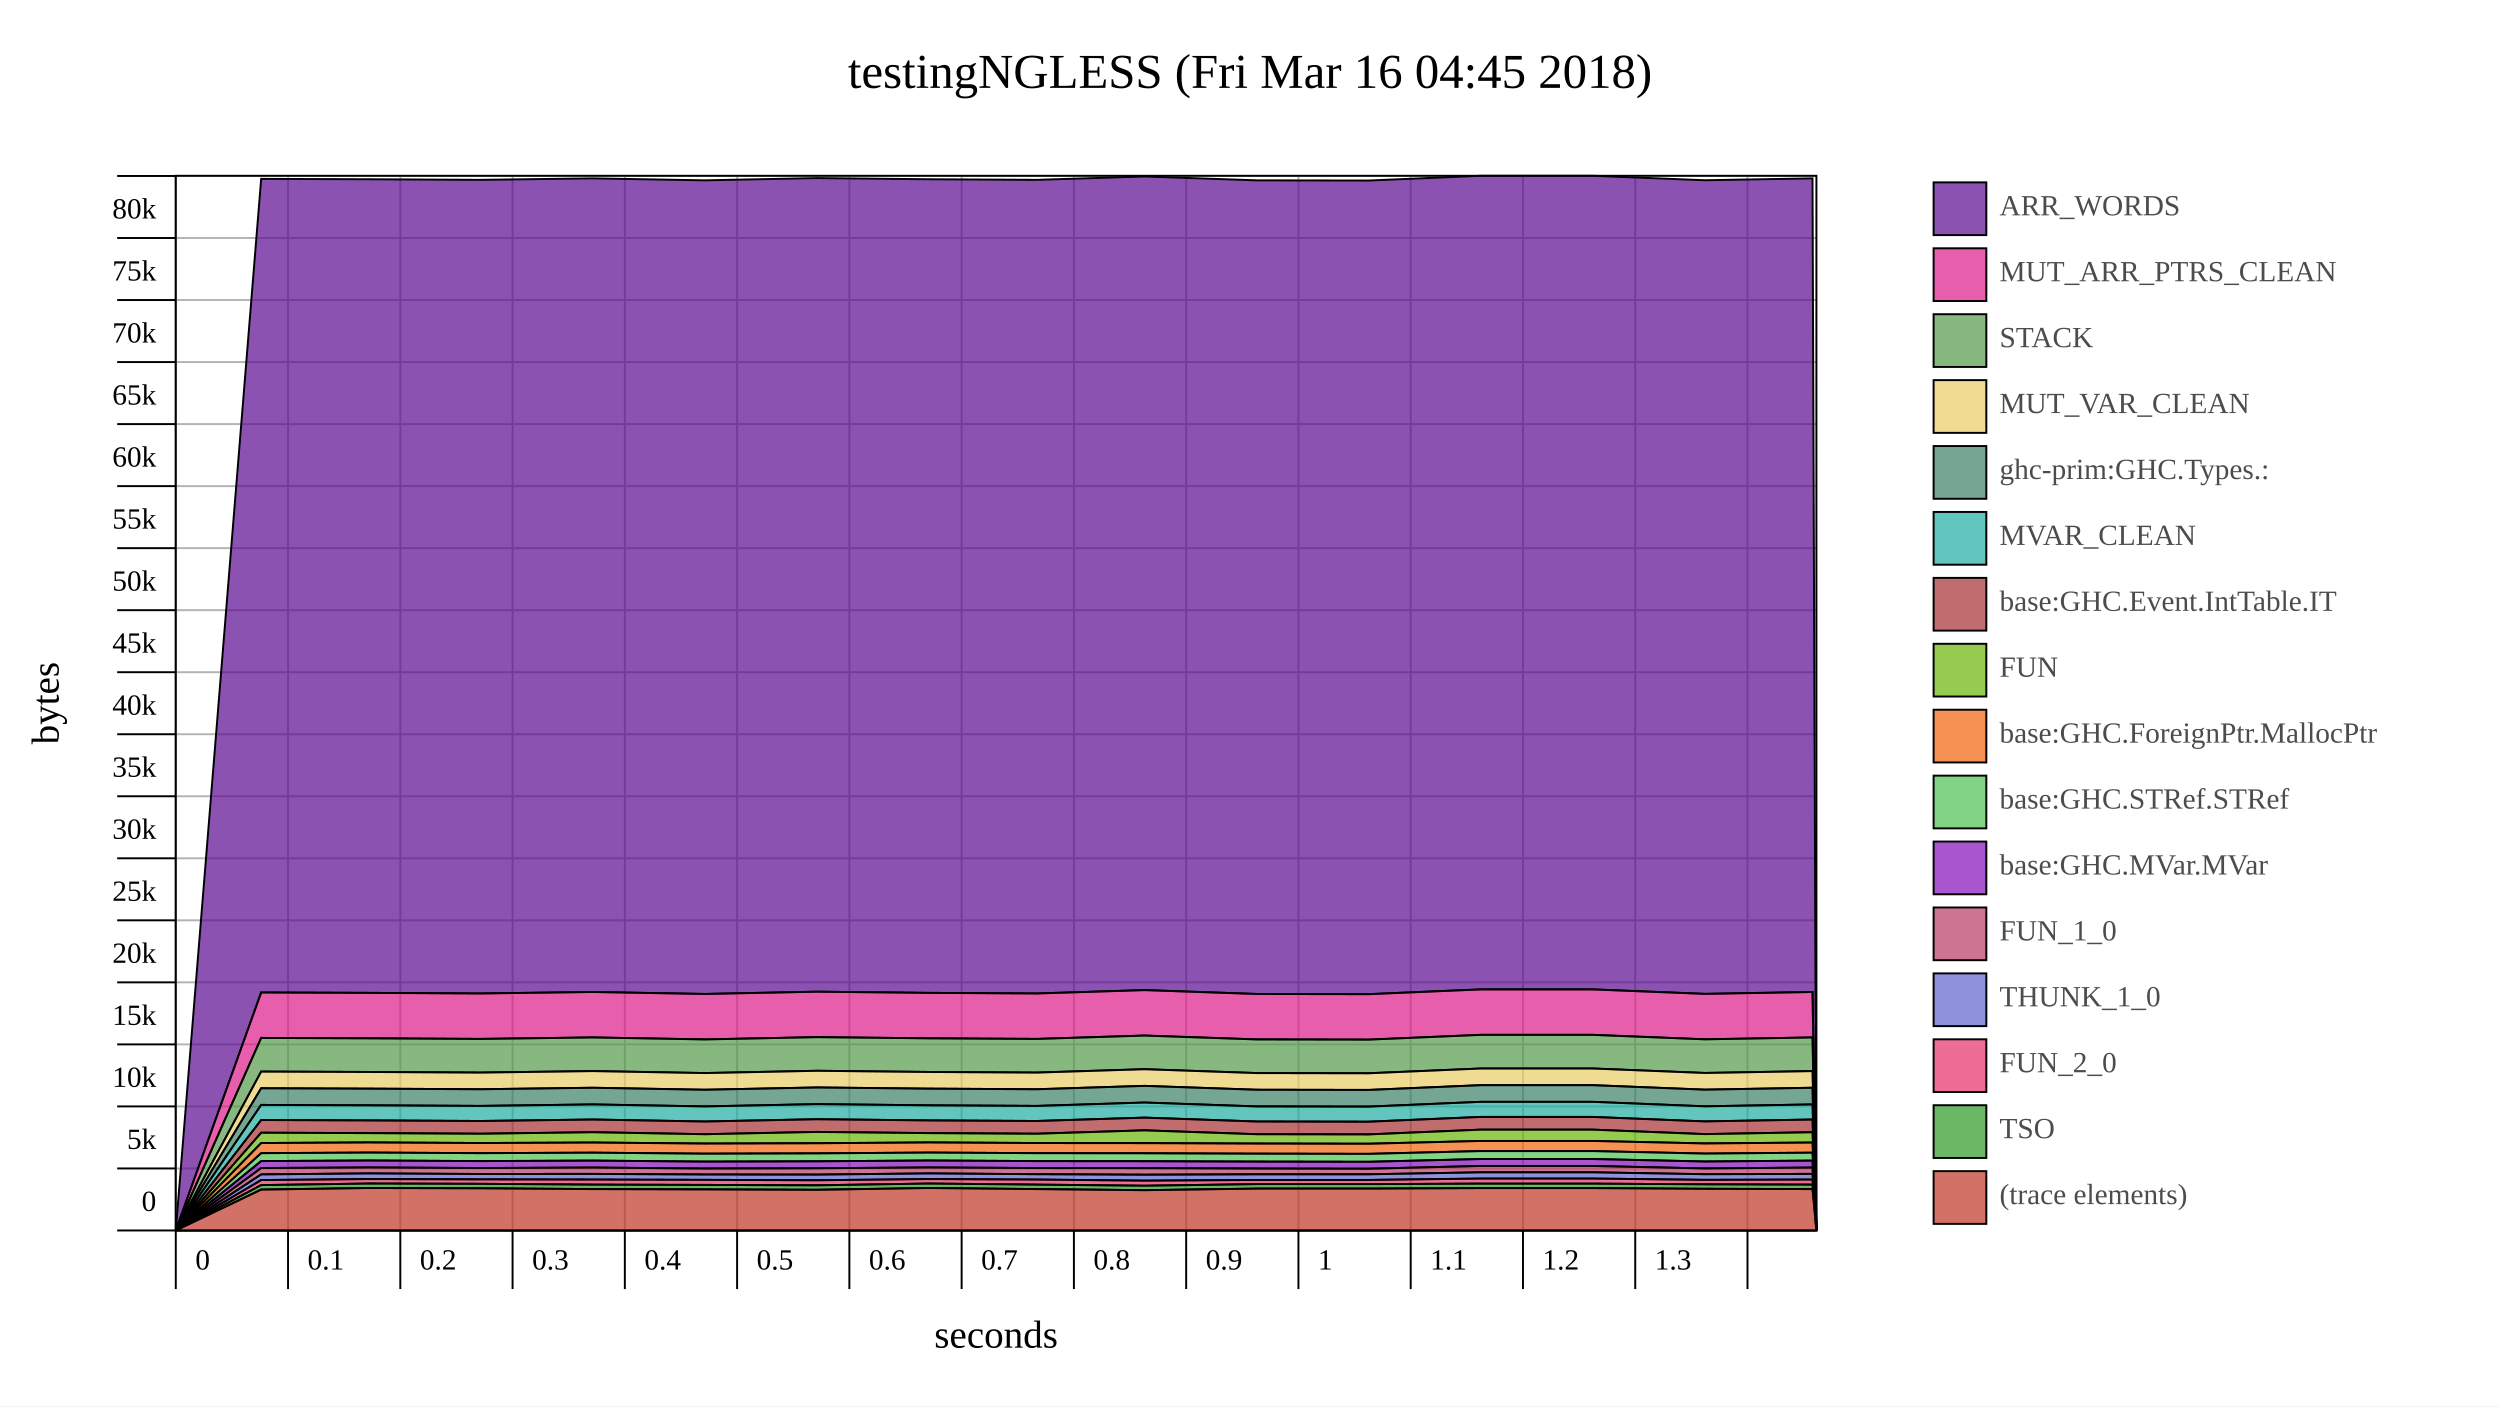
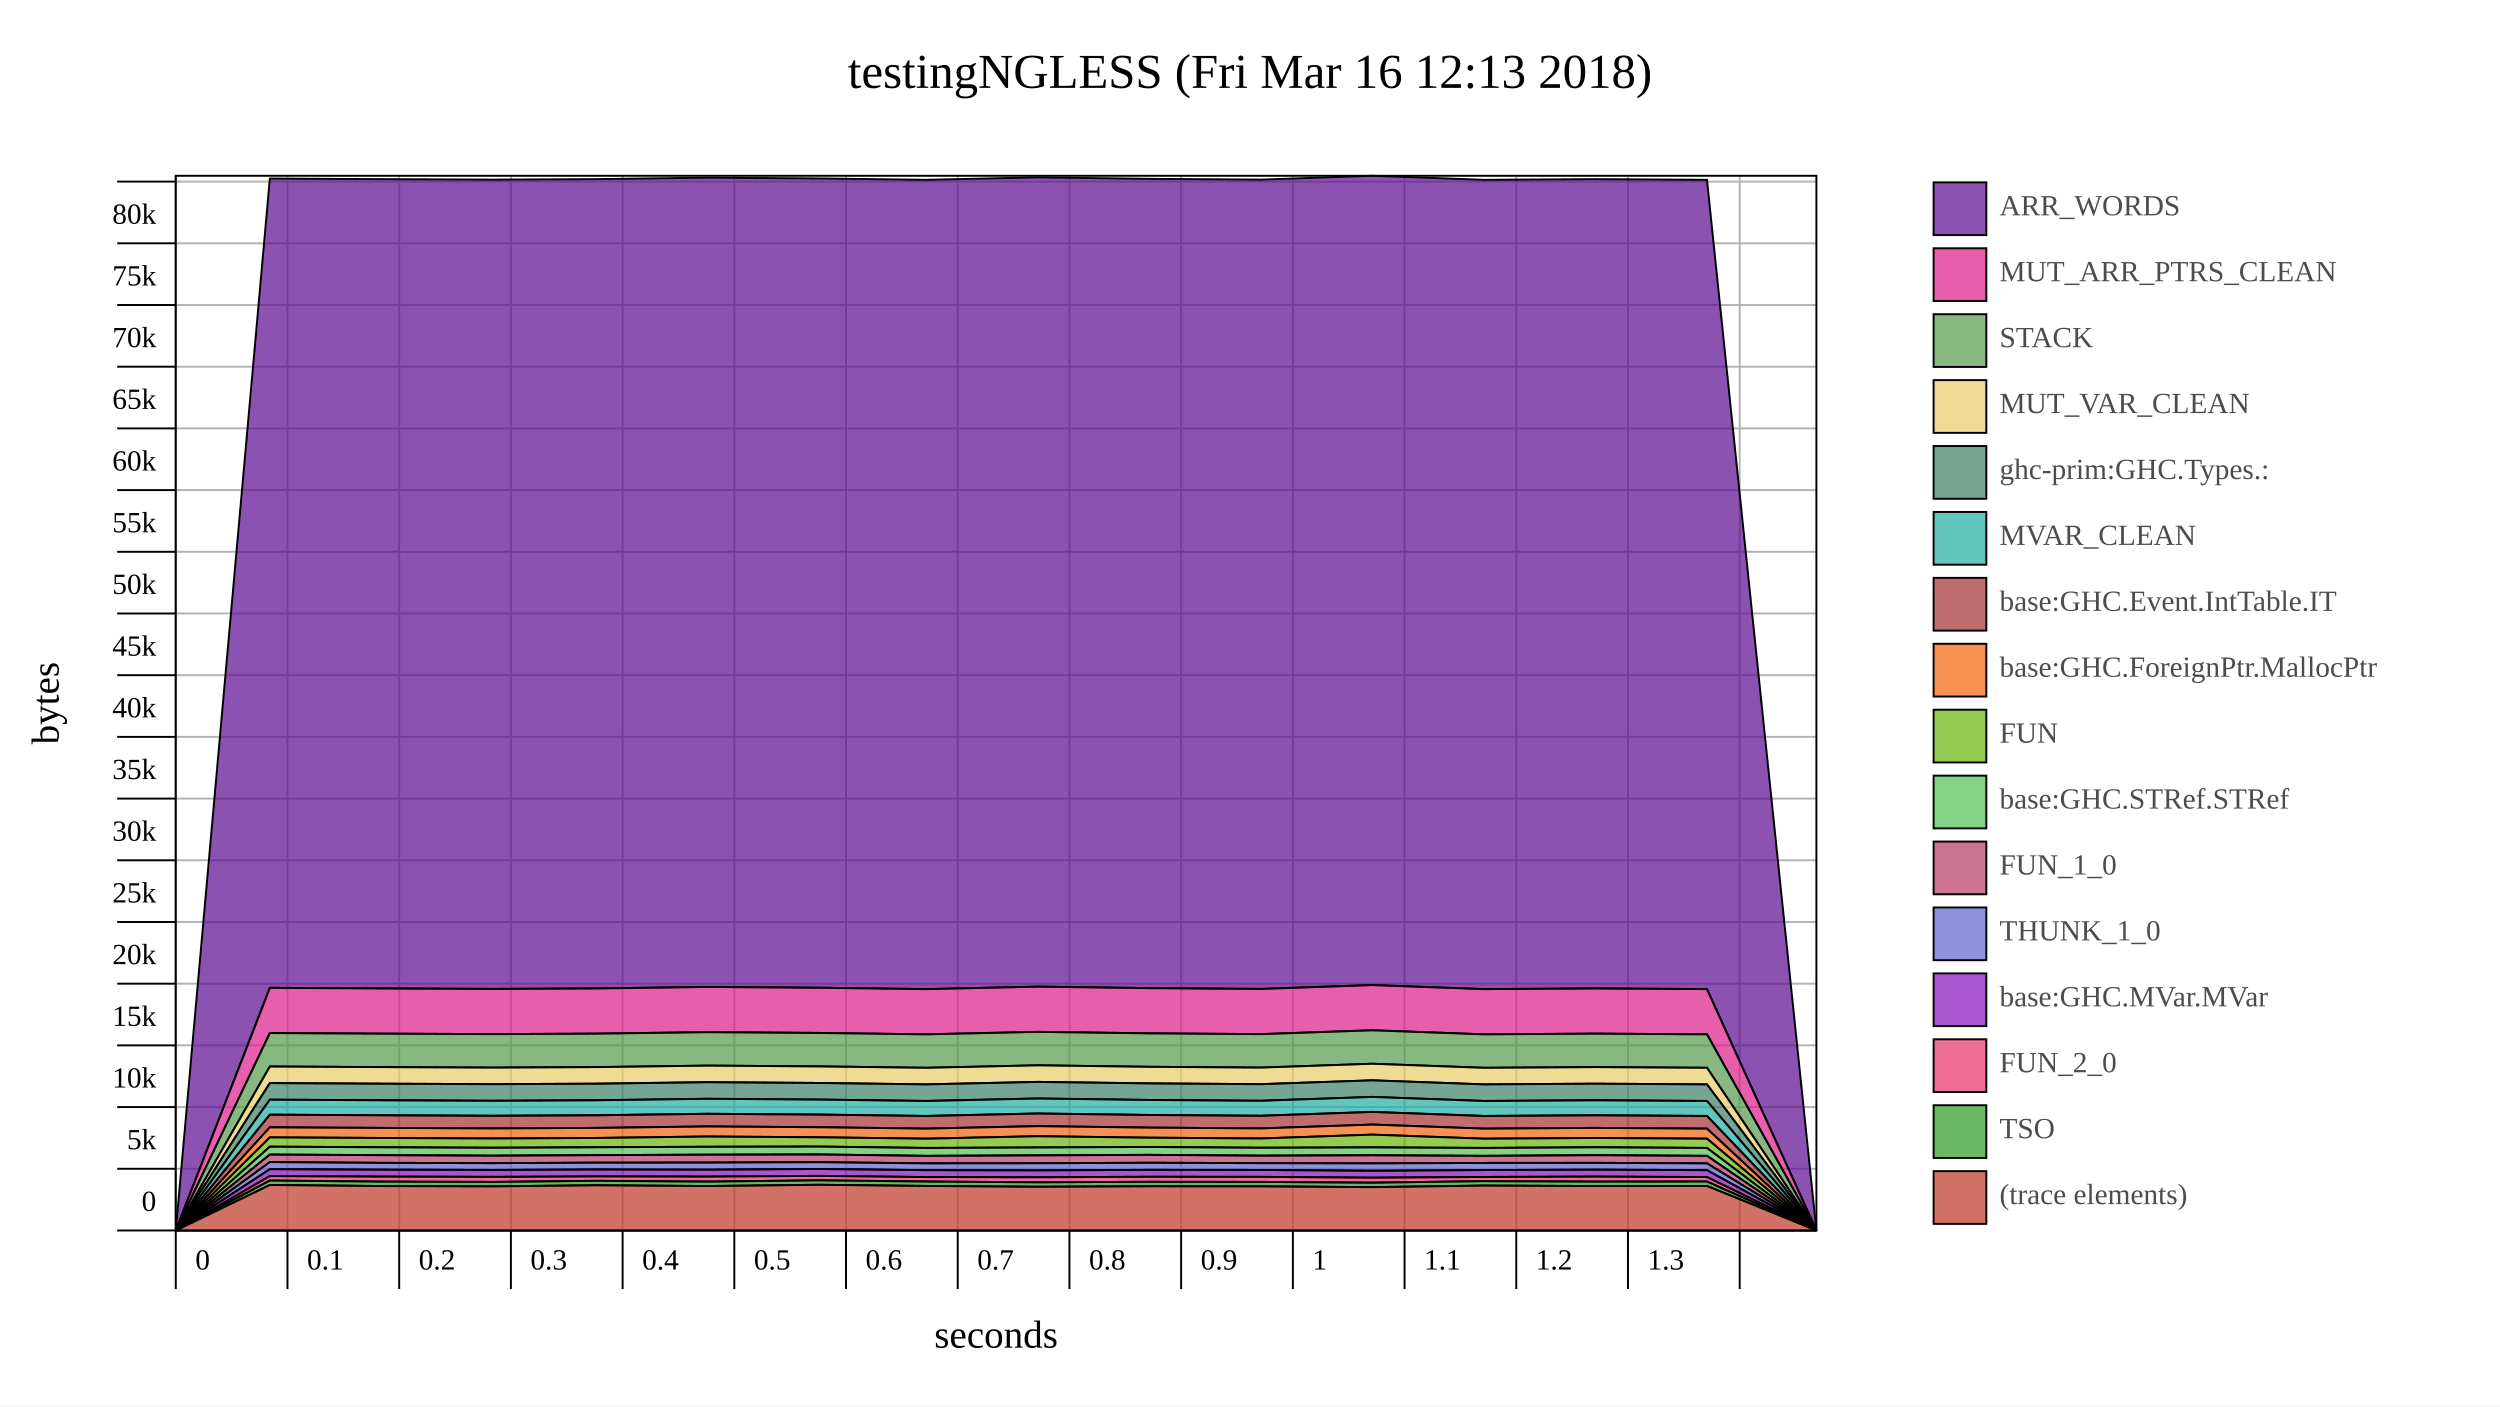
<svg xmlns="http://www.w3.org/2000/svg" version="1.0" width="1280.0" height="720.0">
  <defs>
</defs>
  <g fill="#ffffff">
    <rect x="0.0" y="0.0" width="1280.0" height="720.0" />
  </g>
  <g fill="#000000" stroke="#000000" stroke-width="1.0">
-     <text stroke="none" x="640.0" y="45.0" font-size="25.0" text-anchor="middle">testingNGLESS (Fri Mar 16 04:45 2018)</text>
+     <text stroke="none" x="640.0" y="45.0" font-size="25.0" text-anchor="middle">testingNGLESS (Fri Mar 16 12:13 2018)</text>
    <text stroke="none" transform="translate(30.0,360.0) rotate(-90.0)" font-size="20.0" text-anchor="middle">bytes</text>
    <text stroke="none" x="510.0" y="690.0" font-size="20.0" text-anchor="middle">seconds</text>
    <line x1="60.0" x2="930.0" y1="630.0" y2="630.0" />
    <text stroke="none" x="80.0" y="620.0" font-size="15.0" text-anchor="end">0</text>
-     <line x1="60.0" x2="930.0" y1="598.241" y2="598.241" />
-     <text stroke="none" x="80.0" y="588.241" font-size="15.0" text-anchor="end">5k</text>
-     <line x1="60.0" x2="930.0" y1="566.482" y2="566.482" />
-     <text stroke="none" x="80.0" y="556.482" font-size="15.0" text-anchor="end">10k</text>
-     <line x1="60.0" x2="930.0" y1="534.724" y2="534.724" />
-     <text stroke="none" x="80.0" y="524.724" font-size="15.0" text-anchor="end">15k</text>
-     <line x1="60.0" x2="930.0" y1="502.965" y2="502.965" />
-     <text stroke="none" x="80.0" y="492.965" font-size="15.0" text-anchor="end">20k</text>
-     <line x1="60.0" x2="930.0" y1="471.206" y2="471.206" />
-     <text stroke="none" x="80.0" y="461.206" font-size="15.0" text-anchor="end">25k</text>
-     <line x1="60.0" x2="930.0" y1="439.448" y2="439.448" />
-     <text stroke="none" x="80.0" y="429.448" font-size="15.0" text-anchor="end">30k</text>
-     <line x1="60.0" x2="930.0" y1="407.689" y2="407.689" />
-     <text stroke="none" x="80.0" y="397.689" font-size="15.0" text-anchor="end">35k</text>
-     <line x1="60.0" x2="930.0" y1="375.93" y2="375.93" />
-     <text stroke="none" x="80.0" y="365.93" font-size="15.0" text-anchor="end">40k</text>
-     <line x1="60.0" x2="930.0" y1="344.171" y2="344.171" />
-     <text stroke="none" x="80.0" y="334.171" font-size="15.0" text-anchor="end">45k</text>
-     <line x1="60.0" x2="930.0" y1="312.413" y2="312.413" />
-     <text stroke="none" x="80.0" y="302.413" font-size="15.0" text-anchor="end">50k</text>
-     <line x1="60.0" x2="930.0" y1="280.654" y2="280.654" />
-     <text stroke="none" x="80.0" y="270.654" font-size="15.0" text-anchor="end">55k</text>
-     <line x1="60.0" x2="930.0" y1="248.895" y2="248.895" />
-     <text stroke="none" x="80.0" y="238.895" font-size="15.0" text-anchor="end">60k</text>
-     <line x1="60.0" x2="930.0" y1="217.137" y2="217.137" />
-     <text stroke="none" x="80.0" y="207.137" font-size="15.0" text-anchor="end">65k</text>
-     <line x1="60.0" x2="930.0" y1="185.378" y2="185.378" />
-     <text stroke="none" x="80.0" y="175.378" font-size="15.0" text-anchor="end">70k</text>
-     <line x1="60.0" x2="930.0" y1="153.619" y2="153.619" />
-     <text stroke="none" x="80.0" y="143.619" font-size="15.0" text-anchor="end">75k</text>
-     <line x1="60.0" x2="930.0" y1="121.86" y2="121.86" />
-     <text stroke="none" x="80.0" y="111.86" font-size="15.0" text-anchor="end">80k</text>
-     <line x1="60.0" x2="930.0" y1="90.102" y2="90.102" />
+     <line x1="60.0" x2="930.0" y1="598.411" y2="598.411" />
+     <text stroke="none" x="80.0" y="588.411" font-size="15.0" text-anchor="end">5k</text>
+     <line x1="60.0" x2="930.0" y1="566.821" y2="566.821" />
+     <text stroke="none" x="80.0" y="556.821" font-size="15.0" text-anchor="end">10k</text>
+     <line x1="60.0" x2="930.0" y1="535.232" y2="535.232" />
+     <text stroke="none" x="80.0" y="525.232" font-size="15.0" text-anchor="end">15k</text>
+     <line x1="60.0" x2="930.0" y1="503.643" y2="503.643" />
+     <text stroke="none" x="80.0" y="493.643" font-size="15.0" text-anchor="end">20k</text>
+     <line x1="60.0" x2="930.0" y1="472.053" y2="472.053" />
+     <text stroke="none" x="80.0" y="462.053" font-size="15.0" text-anchor="end">25k</text>
+     <line x1="60.0" x2="930.0" y1="440.464" y2="440.464" />
+     <text stroke="none" x="80.0" y="430.464" font-size="15.0" text-anchor="end">30k</text>
+     <line x1="60.0" x2="930.0" y1="408.875" y2="408.875" />
+     <text stroke="none" x="80.0" y="398.875" font-size="15.0" text-anchor="end">35k</text>
+     <line x1="60.0" x2="930.0" y1="377.286" y2="377.286" />
+     <text stroke="none" x="80.0" y="367.286" font-size="15.0" text-anchor="end">40k</text>
+     <line x1="60.0" x2="930.0" y1="345.696" y2="345.696" />
+     <text stroke="none" x="80.0" y="335.696" font-size="15.0" text-anchor="end">45k</text>
+     <line x1="60.0" x2="930.0" y1="314.107" y2="314.107" />
+     <text stroke="none" x="80.0" y="304.107" font-size="15.0" text-anchor="end">50k</text>
+     <line x1="60.0" x2="930.0" y1="282.518" y2="282.518" />
+     <text stroke="none" x="80.0" y="272.518" font-size="15.0" text-anchor="end">55k</text>
+     <line x1="60.0" x2="930.0" y1="250.929" y2="250.929" />
+     <text stroke="none" x="80.0" y="240.929" font-size="15.0" text-anchor="end">60k</text>
+     <line x1="60.0" x2="930.0" y1="219.339" y2="219.339" />
+     <text stroke="none" x="80.0" y="209.339" font-size="15.0" text-anchor="end">65k</text>
+     <line x1="60.0" x2="930.0" y1="187.75" y2="187.75" />
+     <text stroke="none" x="80.0" y="177.75" font-size="15.0" text-anchor="end">70k</text>
+     <line x1="60.0" x2="930.0" y1="156.161" y2="156.161" />
+     <text stroke="none" x="80.0" y="146.161" font-size="15.0" text-anchor="end">75k</text>
+     <line x1="60.0" x2="930.0" y1="124.571" y2="124.571" />
+     <text stroke="none" x="80.0" y="114.571" font-size="15.0" text-anchor="end">80k</text>
+     <line x1="60.0" x2="930.0" y1="92.982" y2="92.982" />
    <line x1="90.0" x2="90.0" y1="660.0" y2="90.0" />
    <text stroke="none" x="100.0" y="650.0" font-size="15.0" text-anchor="start">0</text>
-     <line x1="147.48" x2="147.48" y1="660.0" y2="90.0" />
-     <text stroke="none" x="157.48" y="650.0" font-size="15.0" text-anchor="start">0.1</text>
-     <line x1="204.96" x2="204.96" y1="660.0" y2="90.0" />
-     <text stroke="none" x="214.96" y="650.0" font-size="15.0" text-anchor="start">0.2</text>
-     <line x1="262.44" x2="262.44" y1="660.0" y2="90.0" />
-     <text stroke="none" x="272.44" y="650.0" font-size="15.0" text-anchor="start">0.3</text>
-     <line x1="319.92" x2="319.92" y1="660.0" y2="90.0" />
-     <text stroke="none" x="329.92" y="650.0" font-size="15.0" text-anchor="start">0.4</text>
-     <line x1="377.4" x2="377.4" y1="660.0" y2="90.0" />
-     <text stroke="none" x="387.4" y="650.0" font-size="15.0" text-anchor="start">0.5</text>
-     <line x1="434.88" x2="434.88" y1="660.0" y2="90.0" />
-     <text stroke="none" x="444.88" y="650.0" font-size="15.0" text-anchor="start">0.6</text>
-     <line x1="492.36" x2="492.36" y1="660.0" y2="90.0" />
-     <text stroke="none" x="502.36" y="650.0" font-size="15.0" text-anchor="start">0.7</text>
-     <line x1="549.84" x2="549.84" y1="660.0" y2="90.0" />
-     <text stroke="none" x="559.84" y="650.0" font-size="15.0" text-anchor="start">0.8</text>
-     <line x1="607.32" x2="607.32" y1="660.0" y2="90.0" />
-     <text stroke="none" x="617.32" y="650.0" font-size="15.0" text-anchor="start">0.9</text>
-     <line x1="664.8" x2="664.8" y1="660.0" y2="90.0" />
-     <text stroke="none" x="674.8" y="650.0" font-size="15.0" text-anchor="start">1</text>
-     <line x1="722.28" x2="722.28" y1="660.0" y2="90.0" />
-     <text stroke="none" x="732.28" y="650.0" font-size="15.0" text-anchor="start">1.1</text>
-     <line x1="779.76" x2="779.76" y1="660.0" y2="90.0" />
-     <text stroke="none" x="789.76" y="650.0" font-size="15.0" text-anchor="start">1.2</text>
-     <line x1="837.24" x2="837.24" y1="660.0" y2="90.0" />
-     <text stroke="none" x="847.24" y="650.0" font-size="15.0" text-anchor="start">1.3</text>
-     <line x1="894.72" x2="894.72" y1="660.0" y2="90.0" />
+     <line x1="147.194" x2="147.194" y1="660.0" y2="90.0" />
+     <text stroke="none" x="157.194" y="650.0" font-size="15.0" text-anchor="start">0.1</text>
+     <line x1="204.388" x2="204.388" y1="660.0" y2="90.0" />
+     <text stroke="none" x="214.388" y="650.0" font-size="15.0" text-anchor="start">0.2</text>
+     <line x1="261.582" x2="261.582" y1="660.0" y2="90.0" />
+     <text stroke="none" x="271.582" y="650.0" font-size="15.0" text-anchor="start">0.3</text>
+     <line x1="318.776" x2="318.776" y1="660.0" y2="90.0" />
+     <text stroke="none" x="328.776" y="650.0" font-size="15.0" text-anchor="start">0.4</text>
+     <line x1="375.97" x2="375.97" y1="660.0" y2="90.0" />
+     <text stroke="none" x="385.97" y="650.0" font-size="15.0" text-anchor="start">0.5</text>
+     <line x1="433.164" x2="433.164" y1="660.0" y2="90.0" />
+     <text stroke="none" x="443.164" y="650.0" font-size="15.0" text-anchor="start">0.6</text>
+     <line x1="490.358" x2="490.358" y1="660.0" y2="90.0" />
+     <text stroke="none" x="500.358" y="650.0" font-size="15.0" text-anchor="start">0.7</text>
+     <line x1="547.552" x2="547.552" y1="660.0" y2="90.0" />
+     <text stroke="none" x="557.552" y="650.0" font-size="15.0" text-anchor="start">0.8</text>
+     <line x1="604.745" x2="604.745" y1="660.0" y2="90.0" />
+     <text stroke="none" x="614.745" y="650.0" font-size="15.0" text-anchor="start">0.9</text>
+     <line x1="661.939" x2="661.939" y1="660.0" y2="90.0" />
+     <text stroke="none" x="671.939" y="650.0" font-size="15.0" text-anchor="start">1</text>
+     <line x1="719.133" x2="719.133" y1="660.0" y2="90.0" />
+     <text stroke="none" x="729.133" y="650.0" font-size="15.0" text-anchor="start">1.1</text>
+     <line x1="776.327" x2="776.327" y1="660.0" y2="90.0" />
+     <text stroke="none" x="786.327" y="650.0" font-size="15.0" text-anchor="start">1.2</text>
+     <line x1="833.521" x2="833.521" y1="660.0" y2="90.0" />
+     <text stroke="none" x="843.521" y="650.0" font-size="15.0" text-anchor="start">1.3</text>
+     <line x1="890.715" x2="890.715" y1="660.0" y2="90.0" />
    <g fill-opacity="0.7">
      <g fill="#ffffff">
        <rect x="90.0" y="90.0" width="840.0" height="540.0" />
      </g>
      <g fill="#5b0991">
-         <path d="M 90.0,630.0 L 133.719,508.148 L 188.728,508.351 L 246.116,508.656 L 303.497,507.894 L 360.876,508.91 L 418.274,507.742 L 475.65,508.351 L 530.899,508.656 L 586.009,506.929 L 643.376,508.91 L 700.747,509.012 L 758.13,506.573 L 815.503,506.573 L 872.889,508.86 L 928.002,507.894 L 930.0,630.0 L 930.0,630.0 L 928.002,91.321 L 872.889,92.287 L 815.503,90.0 L 758.13,90.0 L 700.747,92.439 L 643.376,92.337 L 586.009,90.356 L 530.899,92.083 L 475.65,91.778 L 418.274,91.169 L 360.876,92.337 L 303.497,91.321 L 246.116,92.083 L 188.728,91.778 L 133.719,91.575 L 90.0,630.0 L 90.0,630.0 Z" />
+         <path d="M 90.0,630.0 L 138.161,505.766 L 195.281,506.069 L 252.395,506.322 L 305.198,506.069 L 362.239,505.311 L 419.341,505.715 L 474.258,506.423 L 531.323,505.159 L 588.448,505.917 L 645.573,506.322 L 702.652,504.35 L 759.764,506.423 L 816.87,506.069 L 873.976,506.423 L 930.0,630.0 L 930.0,630.0 L 873.976,92.072 L 816.87,91.718 L 759.764,92.072 L 702.652,90.0 L 645.573,91.971 L 588.448,91.567 L 531.323,90.809 L 474.258,92.072 L 419.341,91.365 L 362.239,90.96 L 305.198,91.718 L 252.395,91.971 L 195.281,91.718 L 138.161,91.415 L 90.0,630.0 L 90.0,630.0 Z" />
      </g>
      <g fill="#dd1b8a">
-         <path d="M 90.0,630.0 L 133.719,531.421 L 188.728,531.624 L 246.116,531.929 L 303.497,531.167 L 360.876,532.183 L 418.274,531.014 L 475.65,531.624 L 530.899,531.929 L 586.009,530.201 L 643.376,532.183 L 700.747,532.285 L 758.13,529.846 L 815.503,529.846 L 872.889,532.132 L 928.002,531.167 L 930.0,630.0 L 930.0,630.0 L 928.002,507.894 L 872.889,508.86 L 815.503,506.573 L 758.13,506.573 L 700.747,509.012 L 643.376,508.91 L 586.009,506.929 L 530.899,508.656 L 475.65,508.351 L 418.274,507.742 L 360.876,508.91 L 303.497,507.894 L 246.116,508.656 L 188.728,508.351 L 133.719,508.148 L 90.0,630.0 L 90.0,630.0 Z" />
+         <path d="M 90.0,630.0 L 138.161,528.914 L 195.281,529.217 L 252.395,529.47 L 305.198,529.217 L 362.239,528.459 L 419.341,528.864 L 474.258,529.571 L 531.323,528.308 L 588.448,529.066 L 645.573,529.47 L 702.652,527.499 L 759.764,529.571 L 816.87,529.217 L 873.976,529.571 L 930.0,630.0 L 930.0,630.0 L 873.976,506.423 L 816.87,506.069 L 759.764,506.423 L 702.652,504.35 L 645.573,506.322 L 588.448,505.917 L 531.323,505.159 L 474.258,506.423 L 419.341,505.715 L 362.239,505.311 L 305.198,506.069 L 252.395,506.322 L 195.281,506.069 L 138.161,505.766 L 90.0,630.0 L 90.0,630.0 Z" />
      </g>
      <g fill="#549a4a">
-         <path d="M 90.0,630.0 L 133.719,548.647 L 188.728,548.85 L 246.116,549.155 L 303.497,548.393 L 360.876,549.409 L 418.274,548.24 L 475.65,548.85 L 530.899,549.155 L 586.009,547.427 L 643.376,549.409 L 700.747,549.511 L 758.13,547.072 L 815.503,547.072 L 872.889,549.358 L 928.002,548.393 L 930.0,630.0 L 930.0,630.0 L 928.002,531.167 L 872.889,532.132 L 815.503,529.846 L 758.13,529.846 L 700.747,532.285 L 643.376,532.183 L 586.009,530.201 L 530.899,531.929 L 475.65,531.624 L 418.274,531.014 L 360.876,532.183 L 303.497,531.167 L 246.116,531.929 L 188.728,531.624 L 133.719,531.421 L 90.0,630.0 L 90.0,630.0 Z" />
+         <path d="M 90.0,630.0 L 138.161,546.048 L 195.281,546.352 L 252.395,546.604 L 305.198,546.352 L 362.239,545.593 L 419.341,545.998 L 474.258,546.705 L 531.323,545.442 L 588.448,546.2 L 645.573,546.604 L 702.652,544.633 L 759.764,546.705 L 816.87,546.352 L 873.976,546.705 L 930.0,630.0 L 930.0,630.0 L 873.976,529.571 L 816.87,529.217 L 759.764,529.571 L 702.652,527.499 L 645.573,529.47 L 588.448,529.066 L 531.323,528.308 L 474.258,529.571 L 419.341,528.864 L 362.239,528.459 L 305.198,529.217 L 252.395,529.47 L 195.281,529.217 L 138.161,528.914 L 90.0,630.0 L 90.0,630.0 Z" />
      </g>
      <g fill="#e9cc64">
-         <path d="M 90.0,630.0 L 133.719,557.184 L 188.728,557.387 L 246.116,557.692 L 303.497,556.929 L 360.876,557.946 L 418.274,556.777 L 475.65,557.387 L 530.899,557.692 L 586.009,555.964 L 643.376,557.946 L 700.747,558.047 L 758.13,555.608 L 815.503,555.608 L 872.889,557.895 L 928.002,556.929 L 930.0,630.0 L 930.0,630.0 L 928.002,548.393 L 872.889,549.358 L 815.503,547.072 L 758.13,547.072 L 700.747,549.511 L 643.376,549.409 L 586.009,547.427 L 530.899,549.155 L 475.65,548.85 L 418.274,548.24 L 360.876,549.409 L 303.497,548.393 L 246.116,549.155 L 188.728,548.85 L 133.719,548.647 L 90.0,630.0 L 90.0,630.0 Z" />
+         <path d="M 90.0,630.0 L 138.161,554.539 L 195.281,554.843 L 252.395,555.096 L 305.198,554.843 L 362.239,554.085 L 419.341,554.489 L 474.258,555.197 L 531.323,553.933 L 588.448,554.691 L 645.573,555.096 L 702.652,553.124 L 759.764,555.197 L 816.87,554.843 L 873.976,555.197 L 930.0,630.0 L 930.0,630.0 L 873.976,546.705 L 816.87,546.352 L 759.764,546.705 L 702.652,544.633 L 645.573,546.604 L 588.448,546.2 L 531.323,545.442 L 474.258,546.705 L 419.341,545.998 L 362.239,545.593 L 305.198,546.352 L 252.395,546.604 L 195.281,546.352 L 138.161,546.048 L 90.0,630.0 L 90.0,630.0 Z" />
      </g>
      <g fill="#3b8166">
-         <path d="M 90.0,630.0 L 133.719,565.72 L 188.728,565.924 L 246.116,566.229 L 303.497,565.466 L 360.876,566.482 L 418.274,565.314 L 475.65,565.924 L 530.899,566.229 L 586.009,564.501 L 643.376,566.482 L 700.747,566.584 L 758.13,564.145 L 815.503,564.145 L 872.889,566.432 L 928.002,565.466 L 930.0,630.0 L 930.0,630.0 L 928.002,556.929 L 872.889,557.895 L 815.503,555.608 L 758.13,555.608 L 700.747,558.047 L 643.376,557.946 L 586.009,555.964 L 530.899,557.692 L 475.65,557.387 L 418.274,556.777 L 360.876,557.946 L 303.497,556.929 L 246.116,557.692 L 188.728,557.387 L 133.719,557.184 L 90.0,630.0 L 90.0,630.0 Z" />
+         <path d="M 90.0,630.0 L 138.161,563.031 L 195.281,563.334 L 252.395,563.587 L 305.198,563.334 L 362.239,562.576 L 419.341,562.98 L 474.258,563.688 L 531.323,562.424 L 588.448,563.182 L 645.573,563.587 L 702.652,561.615 L 759.764,563.688 L 816.87,563.334 L 873.976,563.688 L 930.0,630.0 L 930.0,630.0 L 873.976,555.197 L 816.87,554.843 L 759.764,555.197 L 702.652,553.124 L 645.573,555.096 L 588.448,554.691 L 531.323,553.933 L 474.258,555.197 L 419.341,554.489 L 362.239,554.085 L 305.198,554.843 L 252.395,555.096 L 195.281,554.843 L 138.161,554.539 L 90.0,630.0 L 90.0,630.0 Z" />
      </g>
      <g fill="#20afa5">
-         <path d="M 90.0,630.0 L 133.719,573.444 L 188.728,573.647 L 246.116,573.952 L 303.497,573.19 L 360.876,574.206 L 418.274,573.038 L 475.65,573.647 L 530.899,573.952 L 586.009,572.225 L 643.376,574.206 L 700.747,574.308 L 758.13,571.869 L 815.503,571.869 L 872.889,574.155 L 928.002,573.19 L 930.0,630.0 L 930.0,630.0 L 928.002,565.466 L 872.889,566.432 L 815.503,564.145 L 758.13,564.145 L 700.747,566.584 L 643.376,566.482 L 586.009,564.501 L 530.899,566.229 L 475.65,565.924 L 418.274,565.314 L 360.876,566.482 L 303.497,565.466 L 246.116,566.229 L 188.728,565.924 L 133.719,565.72 L 90.0,630.0 L 90.0,630.0 Z" />
+         <path d="M 90.0,630.0 L 138.161,570.713 L 195.281,571.016 L 252.395,571.269 L 305.198,571.016 L 362.239,570.258 L 419.341,570.663 L 474.258,571.37 L 531.323,570.107 L 588.448,570.865 L 645.573,571.269 L 702.652,569.298 L 759.764,571.37 L 816.87,571.016 L 873.976,571.37 L 930.0,630.0 L 930.0,630.0 L 873.976,563.688 L 816.87,563.334 L 759.764,563.688 L 702.652,561.615 L 645.573,563.587 L 588.448,563.182 L 531.323,562.424 L 474.258,563.688 L 419.341,562.98 L 362.239,562.576 L 305.198,563.334 L 252.395,563.587 L 195.281,563.334 L 138.161,563.031 L 90.0,630.0 L 90.0,630.0 Z" />
      </g>
      <g fill="#a72f33">
-         <path d="M 90.0,630.0 L 133.719,579.948 L 188.728,580.152 L 246.116,580.456 L 303.497,579.694 L 360.876,580.711 L 418.274,579.542 L 475.65,580.152 L 530.899,580.456 L 586.009,578.729 L 643.376,580.711 L 700.747,580.812 L 758.13,578.373 L 815.503,578.373 L 872.889,580.66 L 928.002,579.694 L 930.0,630.0 L 930.0,630.0 L 928.002,573.19 L 872.889,574.155 L 815.503,571.869 L 758.13,571.869 L 700.747,574.308 L 643.376,574.206 L 586.009,572.225 L 530.899,573.952 L 475.65,573.647 L 418.274,573.038 L 360.876,574.206 L 303.497,573.19 L 246.116,573.952 L 188.728,573.647 L 133.719,573.444 L 90.0,630.0 L 90.0,630.0 Z" />
+         <path d="M 90.0,630.0 L 138.161,577.183 L 195.281,577.486 L 252.395,577.739 L 305.198,577.486 L 362.239,576.728 L 419.341,577.132 L 474.258,577.84 L 531.323,576.576 L 588.448,577.334 L 645.573,577.739 L 702.652,575.768 L 759.764,577.84 L 816.87,577.486 L 873.976,577.84 L 930.0,630.0 L 930.0,630.0 L 873.976,571.37 L 816.87,571.016 L 759.764,571.37 L 702.652,569.298 L 645.573,571.269 L 588.448,570.865 L 531.323,570.107 L 474.258,571.37 L 419.341,570.663 L 362.239,570.258 L 305.198,571.016 L 252.395,571.269 L 195.281,571.016 L 138.161,570.713 L 90.0,630.0 L 90.0,630.0 Z" />
+       </g>
+       <g fill="#f4630b">
+         <path d="M 90.0,630.0 L 138.161,582.338 L 195.281,582.641 L 252.395,582.894 L 305.198,582.641 L 362.239,581.883 L 419.341,582.288 L 474.258,582.995 L 531.323,581.732 L 588.448,582.49 L 645.573,582.894 L 702.652,580.923 L 759.764,582.995 L 816.87,582.641 L 873.976,582.995 L 930.0,630.0 L 930.0,630.0 L 873.976,577.84 L 816.87,577.486 L 759.764,577.84 L 702.652,575.768 L 645.573,577.739 L 588.448,577.334 L 531.323,576.576 L 474.258,577.84 L 419.341,577.132 L 362.239,576.728 L 305.198,577.486 L 252.395,577.739 L 195.281,577.486 L 138.161,577.183 L 90.0,630.0 L 90.0,630.0 Z" />
      </g>
      <g fill="#67b506">
-         <path d="M 90.0,630.0 L 133.719,585.233 L 188.728,584.928 L 246.116,585.233 L 303.497,584.979 L 360.876,585.487 L 418.274,585.335 L 475.65,584.928 L 530.899,585.233 L 586.009,585.284 L 643.376,585.487 L 700.747,585.589 L 758.13,584.166 L 815.503,584.166 L 872.889,585.436 L 928.002,584.979 L 930.0,630.0 L 930.0,630.0 L 928.002,579.694 L 872.889,580.66 L 815.503,578.373 L 758.13,578.373 L 700.747,580.812 L 643.376,580.711 L 586.009,578.729 L 530.899,580.456 L 475.65,580.152 L 418.274,579.542 L 360.876,580.711 L 303.497,579.694 L 246.116,580.456 L 188.728,580.152 L 133.719,579.948 L 90.0,630.0 L 90.0,630.0 Z" />
-       </g>
-       <g fill="#f4630b">
-         <path d="M 90.0,630.0 L 133.719,590.416 L 188.728,590.111 L 246.116,590.416 L 303.497,590.162 L 360.876,590.67 L 418.274,590.518 L 475.65,590.111 L 530.899,590.416 L 586.009,590.467 L 643.376,590.67 L 700.747,590.772 L 758.13,589.349 L 815.503,589.349 L 872.889,590.619 L 928.002,590.162 L 930.0,630.0 L 930.0,630.0 L 928.002,584.979 L 872.889,585.436 L 815.503,584.166 L 758.13,584.166 L 700.747,585.589 L 643.376,585.487 L 586.009,585.284 L 530.899,585.233 L 475.65,584.928 L 418.274,585.335 L 360.876,585.487 L 303.497,584.979 L 246.116,585.233 L 188.728,584.928 L 133.719,585.233 L 90.0,630.0 L 90.0,630.0 Z" />
+         <path d="M 90.0,630.0 L 138.161,587.089 L 195.281,587.392 L 252.395,587.645 L 305.198,587.392 L 362.239,587.14 L 419.341,587.039 L 474.258,587.746 L 531.323,587.493 L 588.448,587.241 L 645.573,587.645 L 702.652,587.443 L 759.764,587.746 L 816.87,587.392 L 873.976,587.746 L 930.0,630.0 L 930.0,630.0 L 873.976,582.995 L 816.87,582.641 L 759.764,582.995 L 702.652,580.923 L 645.573,582.894 L 588.448,582.49 L 531.323,581.732 L 474.258,582.995 L 419.341,582.288 L 362.239,581.883 L 305.198,582.641 L 252.395,582.894 L 195.281,582.641 L 138.161,582.338 L 90.0,630.0 L 90.0,630.0 Z" />
      </g>
      <g fill="#4ec250">
-         <path d="M 90.0,630.0 L 133.719,594.481 L 188.728,594.176 L 246.116,594.481 L 303.497,594.227 L 360.876,594.735 L 418.274,594.583 L 475.65,594.176 L 530.899,594.481 L 586.009,594.532 L 643.376,594.735 L 700.747,594.837 L 758.13,593.414 L 815.503,593.414 L 872.889,594.684 L 928.002,594.227 L 930.0,630.0 L 930.0,630.0 L 928.002,590.162 L 872.889,590.619 L 815.503,589.349 L 758.13,589.349 L 700.747,590.772 L 643.376,590.67 L 586.009,590.467 L 530.899,590.416 L 475.65,590.111 L 418.274,590.518 L 360.876,590.67 L 303.497,590.162 L 246.116,590.416 L 188.728,590.111 L 133.719,590.416 L 90.0,630.0 L 90.0,630.0 Z" />
+         <path d="M 90.0,630.0 L 138.161,591.133 L 195.281,591.436 L 252.395,591.688 L 305.198,591.436 L 362.239,591.183 L 419.341,591.082 L 474.258,591.79 L 531.323,591.537 L 588.448,591.284 L 645.573,591.688 L 702.652,591.486 L 759.764,591.79 L 816.87,591.436 L 873.976,591.79 L 930.0,630.0 L 930.0,630.0 L 873.976,587.746 L 816.87,587.392 L 759.764,587.746 L 702.652,587.443 L 645.573,587.645 L 588.448,587.241 L 531.323,587.493 L 474.258,587.746 L 419.341,587.039 L 362.239,587.14 L 305.198,587.392 L 252.395,587.645 L 195.281,587.392 L 138.161,587.089 L 90.0,630.0 L 90.0,630.0 Z" />
+       </g>
+       <g fill="#b73964">
+         <path d="M 90.0,630.0 L 138.161,594.974 L 195.281,595.378 L 252.395,595.53 L 305.198,595.277 L 362.239,595.226 L 419.341,595.024 L 474.258,595.631 L 531.323,595.58 L 588.448,595.328 L 645.573,595.53 L 702.652,595.631 L 759.764,595.429 L 816.87,595.378 L 873.976,595.631 L 930.0,630.0 L 930.0,630.0 L 873.976,591.79 L 816.87,591.436 L 759.764,591.79 L 702.652,591.486 L 645.573,591.688 L 588.448,591.284 L 531.323,591.537 L 474.258,591.79 L 419.341,591.082 L 362.239,591.183 L 305.198,591.436 L 252.395,591.688 L 195.281,591.436 L 138.161,591.133 L 90.0,630.0 L 90.0,630.0 Z" />
+       </g>
+       <g fill="#5e65cd">
+         <path d="M 90.0,630.0 L 138.161,598.613 L 195.281,598.866 L 252.395,599.017 L 305.198,598.764 L 362.239,598.866 L 419.341,598.512 L 474.258,599.118 L 531.323,599.219 L 588.448,598.967 L 645.573,599.017 L 702.652,599.422 L 759.764,599.068 L 816.87,598.866 L 873.976,599.118 L 930.0,630.0 L 930.0,630.0 L 873.976,595.631 L 816.87,595.378 L 759.764,595.429 L 702.652,595.631 L 645.573,595.53 L 588.448,595.328 L 531.323,595.58 L 474.258,595.631 L 419.341,595.024 L 362.239,595.226 L 305.198,595.277 L 252.395,595.53 L 195.281,595.378 L 138.161,594.974 L 90.0,630.0 L 90.0,630.0 Z" />
      </g>
      <g fill="#830eba">
-         <path d="M 90.0,630.0 L 133.719,598.038 L 188.728,597.733 L 246.116,598.038 L 303.497,597.784 L 360.876,598.292 L 418.274,598.14 L 475.65,597.733 L 530.899,598.038 L 586.009,598.089 L 643.376,598.292 L 700.747,598.394 L 758.13,596.971 L 815.503,596.971 L 872.889,598.241 L 928.002,597.784 L 930.0,630.0 L 930.0,630.0 L 928.002,594.227 L 872.889,594.684 L 815.503,593.414 L 758.13,593.414 L 700.747,594.837 L 643.376,594.735 L 586.009,594.532 L 530.899,594.481 L 475.65,594.176 L 418.274,594.583 L 360.876,594.735 L 303.497,594.227 L 246.116,594.481 L 188.728,594.176 L 133.719,594.481 L 90.0,630.0 L 90.0,630.0 Z" />
-       </g>
-       <g fill="#b73964">
-         <path d="M 90.0,630.0 L 133.719,601.29 L 188.728,600.782 L 246.116,601.087 L 303.497,601.036 L 360.876,601.341 L 418.274,601.392 L 475.65,600.782 L 530.899,601.188 L 586.009,601.443 L 643.376,601.239 L 700.747,601.239 L 758.13,600.223 L 815.503,600.223 L 872.889,601.188 L 928.002,601.036 L 930.0,630.0 L 930.0,630.0 L 928.002,597.784 L 872.889,598.241 L 815.503,596.971 L 758.13,596.971 L 700.747,598.394 L 643.376,598.292 L 586.009,598.089 L 530.899,598.038 L 475.65,597.733 L 418.274,598.14 L 360.876,598.292 L 303.497,597.784 L 246.116,598.038 L 188.728,597.733 L 133.719,598.038 L 90.0,630.0 L 90.0,630.0 Z" />
-       </g>
-       <g fill="#5e65cd">
-         <path d="M 90.0,630.0 L 133.719,604.187 L 188.728,603.678 L 246.116,603.831 L 303.497,603.932 L 360.876,604.085 L 418.274,604.288 L 475.65,603.678 L 530.899,603.932 L 586.009,604.491 L 643.376,604.136 L 700.747,604.136 L 758.13,603.424 L 815.503,603.424 L 872.889,604.085 L 928.002,603.932 L 930.0,630.0 L 930.0,630.0 L 928.002,601.036 L 872.889,601.188 L 815.503,600.223 L 758.13,600.223 L 700.747,601.239 L 643.376,601.239 L 586.009,601.443 L 530.899,601.188 L 475.65,600.782 L 418.274,601.392 L 360.876,601.341 L 303.497,601.036 L 246.116,601.087 L 188.728,600.782 L 133.719,601.29 L 90.0,630.0 L 90.0,630.0 Z" />
+         <path d="M 90.0,630.0 L 138.161,602.151 L 195.281,602.404 L 252.395,602.555 L 305.198,602.303 L 362.239,602.404 L 419.341,602.05 L 474.258,602.656 L 531.323,602.757 L 588.448,602.505 L 645.573,602.555 L 702.652,602.96 L 759.764,602.606 L 816.87,602.404 L 873.976,602.656 L 930.0,630.0 L 930.0,630.0 L 873.976,599.118 L 816.87,598.866 L 759.764,599.068 L 702.652,599.422 L 645.573,599.017 L 588.448,598.967 L 531.323,599.219 L 474.258,599.118 L 419.341,598.512 L 362.239,598.866 L 305.198,598.764 L 252.395,599.017 L 195.281,598.866 L 138.161,598.613 L 90.0,630.0 L 90.0,630.0 Z" />
      </g>
      <g fill="#e63068">
-         <path d="M 90.0,630.0 L 133.719,606.778 L 188.728,605.965 L 246.116,606.117 L 303.497,606.524 L 360.876,606.676 L 418.274,606.88 L 475.65,605.965 L 530.899,606.524 L 586.009,607.083 L 643.376,606.27 L 700.747,606.27 L 758.13,606.016 L 815.503,606.016 L 872.889,606.371 L 928.002,606.524 L 930.0,630.0 L 930.0,630.0 L 928.002,603.932 L 872.889,604.085 L 815.503,603.424 L 758.13,603.424 L 700.747,604.136 L 643.376,604.136 L 586.009,604.491 L 530.899,603.932 L 475.65,603.678 L 418.274,604.288 L 360.876,604.085 L 303.497,603.932 L 246.116,603.831 L 188.728,603.678 L 133.719,604.187 L 90.0,630.0 L 90.0,630.0 Z" />
+         <path d="M 90.0,630.0 L 138.161,604.425 L 195.281,604.981 L 252.395,605.133 L 305.198,604.577 L 362.239,604.981 L 419.341,604.324 L 474.258,604.931 L 531.323,605.335 L 588.448,605.082 L 645.573,605.133 L 702.652,605.537 L 759.764,604.729 L 816.87,604.981 L 873.976,604.931 L 930.0,630.0 L 930.0,630.0 L 873.976,602.656 L 816.87,602.404 L 759.764,602.606 L 702.652,602.96 L 645.573,602.555 L 588.448,602.505 L 531.323,602.757 L 474.258,602.656 L 419.341,602.05 L 362.239,602.404 L 305.198,602.303 L 252.395,602.555 L 195.281,602.404 L 138.161,602.151 L 90.0,630.0 L 90.0,630.0 Z" />
      </g>
      <g fill="#2d9922">
-         <path d="M 90.0,630.0 L 133.719,609.065 L 188.728,608.252 L 246.116,608.404 L 303.497,608.811 L 360.876,608.963 L 418.274,609.166 L 475.65,608.252 L 530.899,608.811 L 586.009,609.37 L 643.376,608.557 L 700.747,608.557 L 758.13,608.302 L 815.503,608.302 L 872.889,608.658 L 928.002,608.811 L 930.0,630.0 L 930.0,630.0 L 928.002,606.524 L 872.889,606.371 L 815.503,606.016 L 758.13,606.016 L 700.747,606.27 L 643.376,606.27 L 586.009,607.083 L 530.899,606.524 L 475.65,605.965 L 418.274,606.88 L 360.876,606.676 L 303.497,606.524 L 246.116,606.117 L 188.728,605.965 L 133.719,606.778 L 90.0,630.0 L 90.0,630.0 Z" />
+         <path d="M 90.0,630.0 L 138.161,606.7 L 195.281,607.256 L 252.395,607.407 L 305.198,606.851 L 362.239,607.256 L 419.341,606.599 L 474.258,607.205 L 531.323,607.61 L 588.448,607.357 L 645.573,607.407 L 702.652,607.812 L 759.764,607.003 L 816.87,607.256 L 873.976,607.205 L 930.0,630.0 L 930.0,630.0 L 873.976,604.931 L 816.87,604.981 L 759.764,604.729 L 702.652,605.537 L 645.573,605.133 L 588.448,605.082 L 531.323,605.335 L 474.258,604.931 L 419.341,604.324 L 362.239,604.981 L 305.198,604.577 L 252.395,605.133 L 195.281,604.981 L 138.161,604.425 L 90.0,630.0 L 90.0,630.0 Z" />
      </g>
      <g fill="#bf3725">
-         <path d="M 90.0,630.0 L 133.719,630.0 L 188.728,630.0 L 246.116,630.0 L 303.497,630.0 L 360.876,630.0 L 418.274,630.0 L 475.65,630.0 L 530.899,630.0 L 586.009,630.0 L 643.376,630.0 L 700.747,630.0 L 758.13,630.0 L 815.503,630.0 L 872.889,630.0 L 928.002,630.0 L 930.0,630.0 L 930.0,630.0 L 928.002,608.811 L 872.889,608.658 L 815.503,608.302 L 758.13,608.302 L 700.747,608.557 L 643.376,608.557 L 586.009,609.37 L 530.899,608.811 L 475.65,608.252 L 418.274,609.166 L 360.876,608.963 L 303.497,608.811 L 246.116,608.404 L 188.728,608.252 L 133.719,609.065 L 90.0,630.0 L 90.0,630.0 Z" />
+         <path d="M 90.0,630.0 L 138.161,630.0 L 195.281,630.0 L 252.395,630.0 L 305.198,630.0 L 362.239,630.0 L 419.341,630.0 L 474.258,630.0 L 531.323,630.0 L 588.448,630.0 L 645.573,630.0 L 702.652,630.0 L 759.764,630.0 L 816.87,630.0 L 873.976,630.0 L 930.0,630.0 L 930.0,630.0 L 873.976,607.205 L 816.87,607.256 L 759.764,607.003 L 702.652,607.812 L 645.573,607.407 L 588.448,607.357 L 531.323,607.61 L 474.258,607.205 L 419.341,606.599 L 362.239,607.256 L 305.198,606.851 L 252.395,607.407 L 195.281,607.256 L 138.161,606.7 L 90.0,630.0 L 90.0,630.0 Z" />
      </g>
      <g fill="#5b0991">
        <rect x="990.0" y="93.375" width="27.0" height="27.0" />
      </g>
      <text stroke="none" x="1023.75" y="110.25" font-size="15.0" text-anchor="start">ARR_WORDS</text>
      <g fill="#dd1b8a">
        <rect x="990.0" y="127.125" width="27.0" height="27.0" />
      </g>
      <text stroke="none" x="1023.75" y="144.0" font-size="15.0" text-anchor="start">MUT_ARR_PTRS_CLEAN</text>
      <g fill="#549a4a">
        <rect x="990.0" y="160.875" width="27.0" height="27.0" />
      </g>
      <text stroke="none" x="1023.75" y="177.75" font-size="15.0" text-anchor="start">STACK</text>
      <g fill="#e9cc64">
        <rect x="990.0" y="194.625" width="27.0" height="27.0" />
      </g>
      <text stroke="none" x="1023.75" y="211.5" font-size="15.0" text-anchor="start">MUT_VAR_CLEAN</text>
      <g fill="#3b8166">
        <rect x="990.0" y="228.375" width="27.0" height="27.0" />
      </g>
      <text stroke="none" x="1023.75" y="245.25" font-size="15.0" text-anchor="start">ghc-prim:GHC.Types.:</text>
      <g fill="#20afa5">
        <rect x="990.0" y="262.125" width="27.0" height="27.0" />
      </g>
      <text stroke="none" x="1023.75" y="279.0" font-size="15.0" text-anchor="start">MVAR_CLEAN</text>
      <g fill="#a72f33">
        <rect x="990.0" y="295.875" width="27.0" height="27.0" />
      </g>
      <text stroke="none" x="1023.75" y="312.75" font-size="15.0" text-anchor="start">base:GHC.Event.IntTable.IT</text>
-       <g fill="#67b506">
+       <g fill="#f4630b">
        <rect x="990.0" y="329.625" width="27.0" height="27.0" />
      </g>
-       <text stroke="none" x="1023.75" y="346.5" font-size="15.0" text-anchor="start">FUN</text>
-       <g fill="#f4630b">
+       <text stroke="none" x="1023.75" y="346.5" font-size="15.0" text-anchor="start">base:GHC.ForeignPtr.MallocPtr</text>
+       <g fill="#67b506">
        <rect x="990.0" y="363.375" width="27.0" height="27.0" />
      </g>
-       <text stroke="none" x="1023.75" y="380.25" font-size="15.0" text-anchor="start">base:GHC.ForeignPtr.MallocPtr</text>
+       <text stroke="none" x="1023.75" y="380.25" font-size="15.0" text-anchor="start">FUN</text>
      <g fill="#4ec250">
        <rect x="990.0" y="397.125" width="27.0" height="27.0" />
      </g>
      <text stroke="none" x="1023.75" y="414.0" font-size="15.0" text-anchor="start">base:GHC.STRef.STRef</text>
-       <g fill="#830eba">
+       <g fill="#b73964">
        <rect x="990.0" y="430.875" width="27.0" height="27.0" />
      </g>
-       <text stroke="none" x="1023.75" y="447.75" font-size="15.0" text-anchor="start">base:GHC.MVar.MVar</text>
-       <g fill="#b73964">
+       <text stroke="none" x="1023.75" y="447.75" font-size="15.0" text-anchor="start">FUN_1_0</text>
+       <g fill="#5e65cd">
        <rect x="990.0" y="464.625" width="27.0" height="27.0" />
      </g>
-       <text stroke="none" x="1023.75" y="481.5" font-size="15.0" text-anchor="start">FUN_1_0</text>
-       <g fill="#5e65cd">
+       <text stroke="none" x="1023.75" y="481.5" font-size="15.0" text-anchor="start">THUNK_1_0</text>
+       <g fill="#830eba">
        <rect x="990.0" y="498.375" width="27.0" height="27.0" />
      </g>
-       <text stroke="none" x="1023.75" y="515.25" font-size="15.0" text-anchor="start">THUNK_1_0</text>
+       <text stroke="none" x="1023.75" y="515.25" font-size="15.0" text-anchor="start">base:GHC.MVar.MVar</text>
      <g fill="#e63068">
        <rect x="990.0" y="532.125" width="27.0" height="27.0" />
      </g>
      <text stroke="none" x="1023.75" y="549.0" font-size="15.0" text-anchor="start">FUN_2_0</text>
      <g fill="#2d9922">
        <rect x="990.0" y="565.875" width="27.0" height="27.0" />
      </g>
      <text stroke="none" x="1023.75" y="582.75" font-size="15.0" text-anchor="start">TSO</text>
      <g fill="#bf3725">
        <rect x="990.0" y="599.625" width="27.0" height="27.0" />
      </g>
      <text stroke="none" x="1023.75" y="616.5" font-size="15.0" text-anchor="start">(trace elements)</text>
    </g>
  </g>
</svg>
